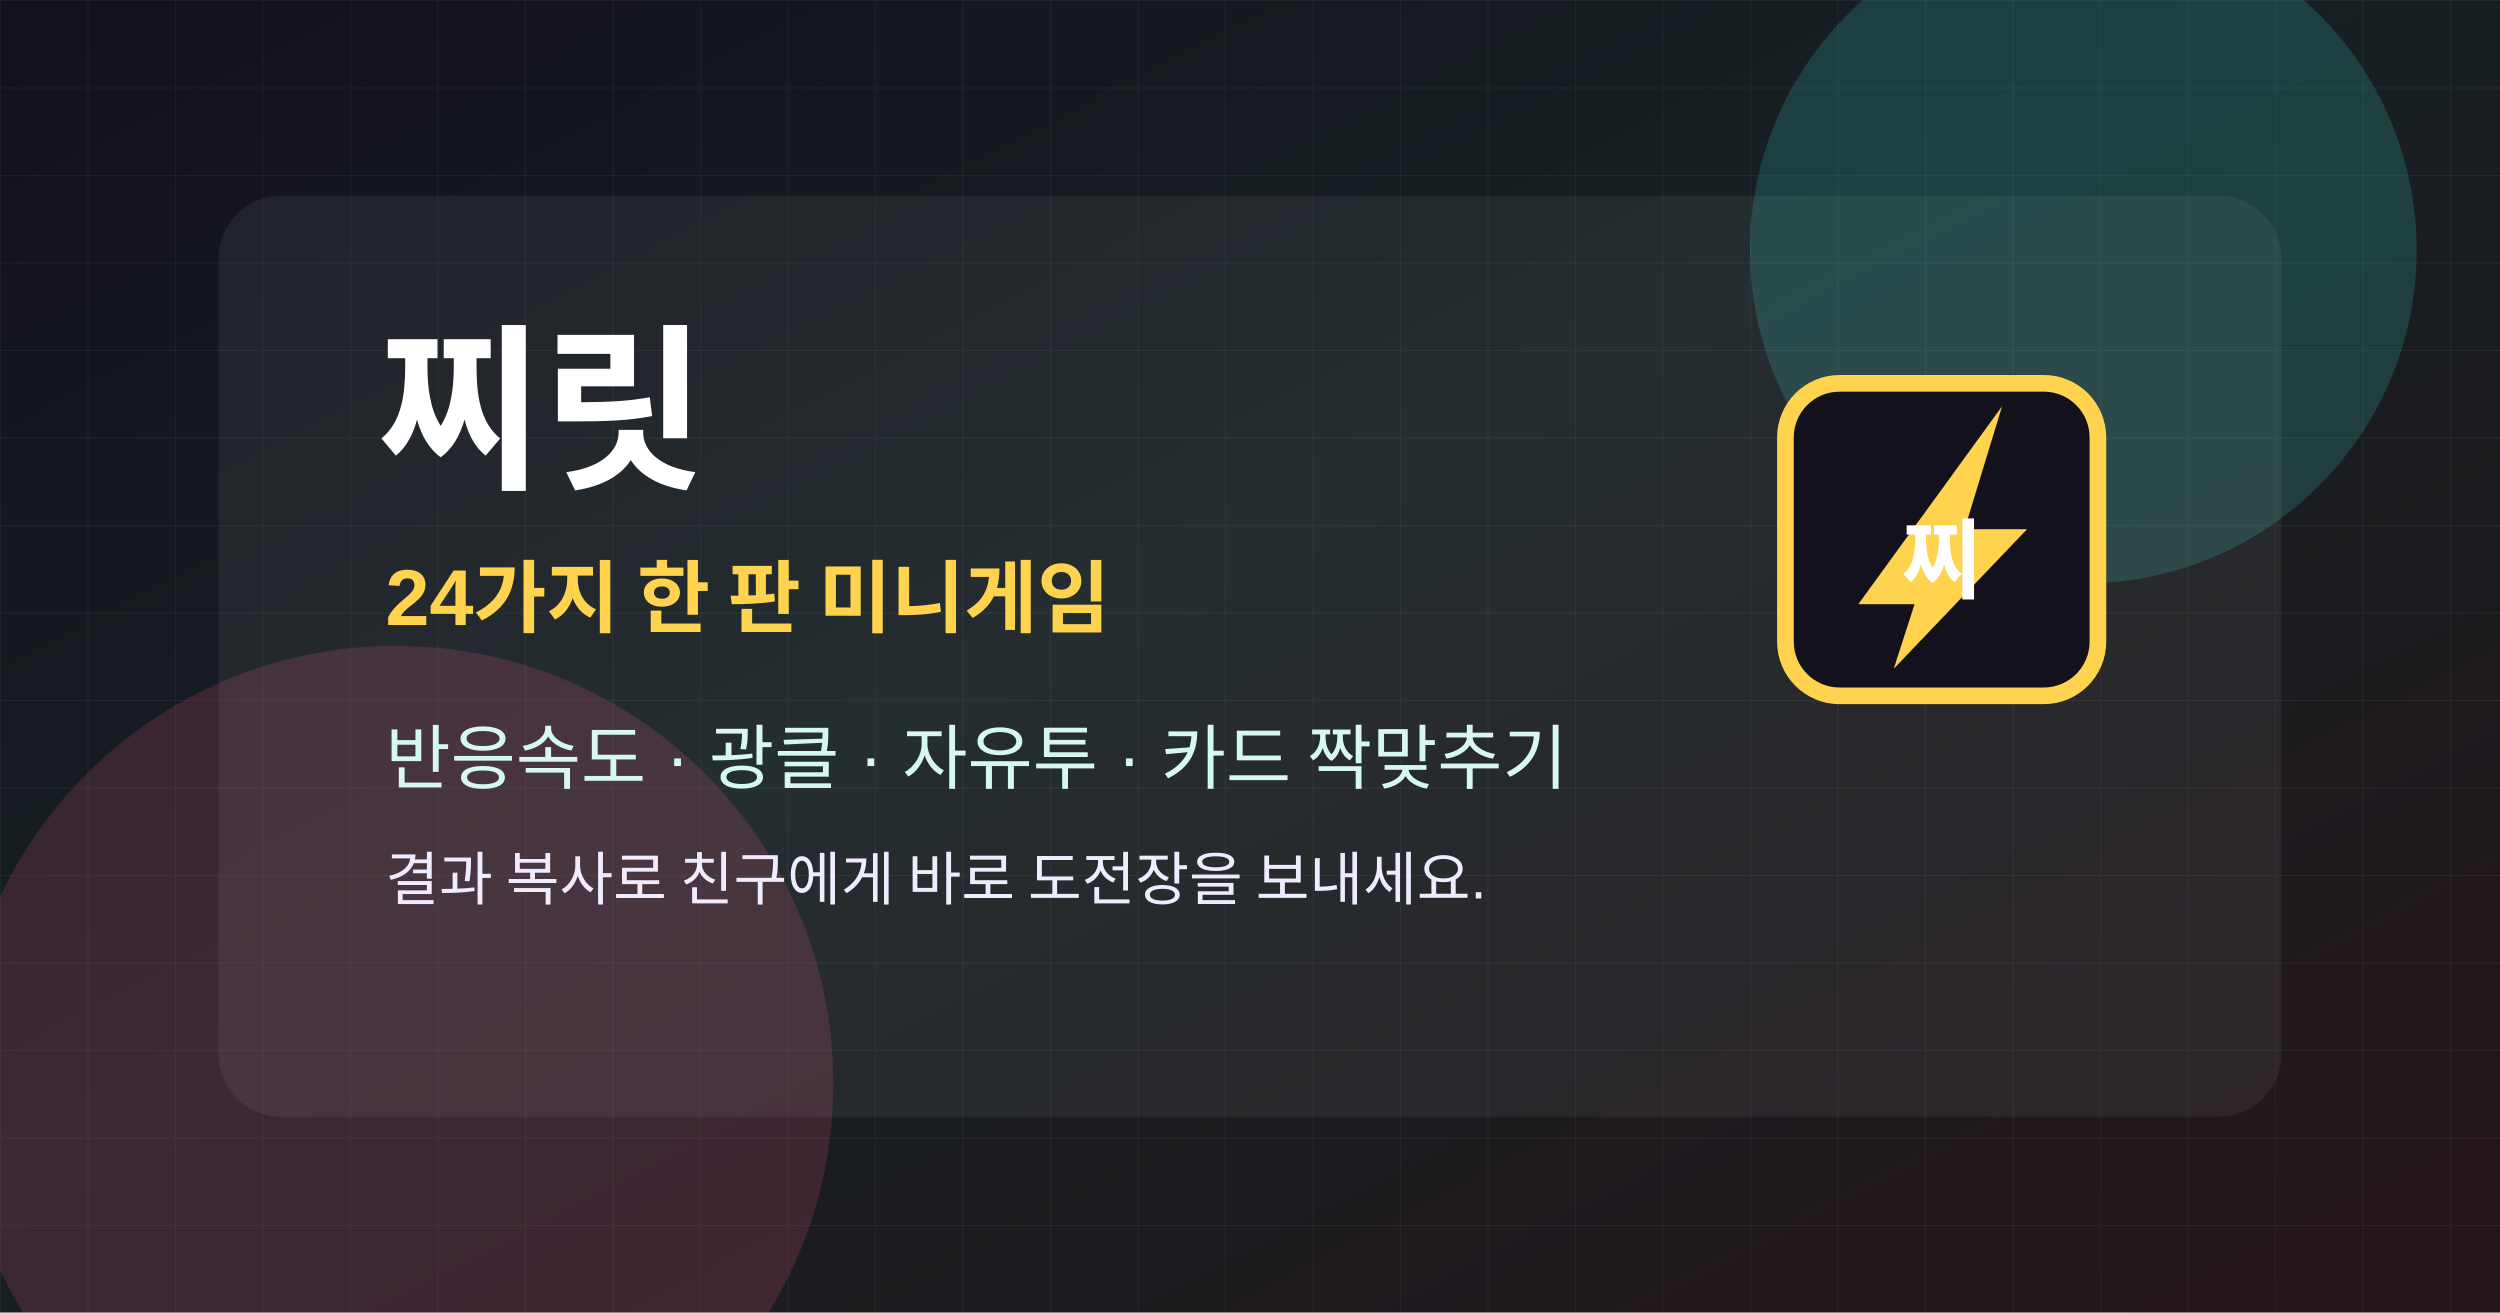
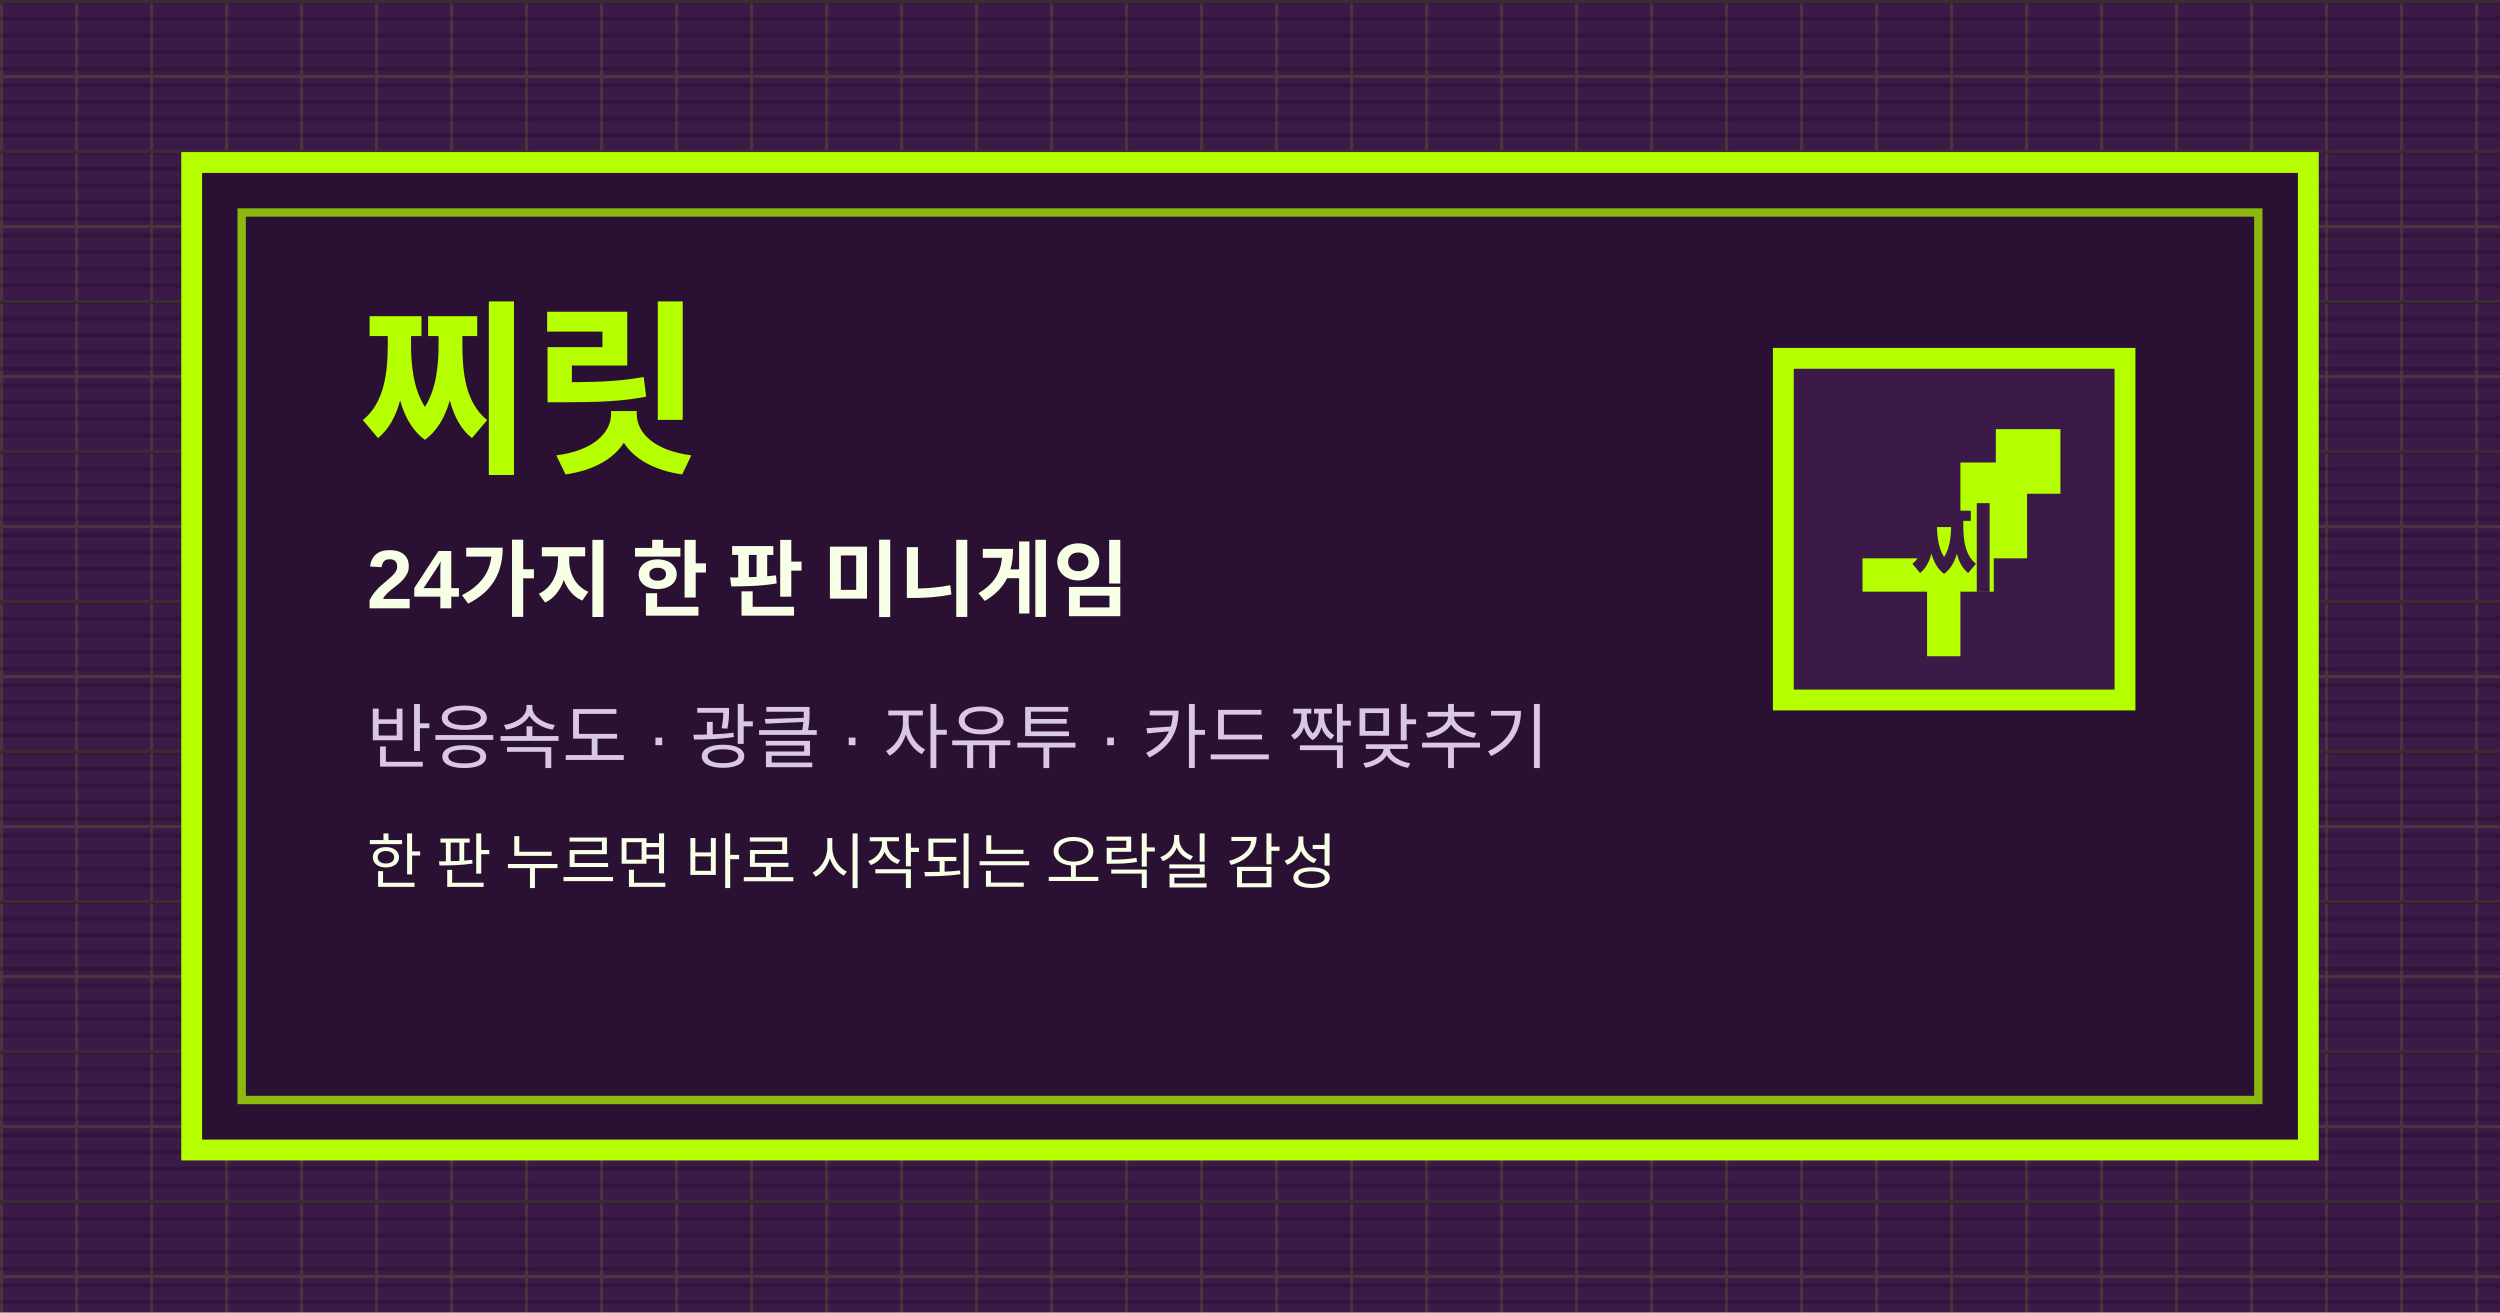
<svg xmlns="http://www.w3.org/2000/svg" width="1200" height="630" viewBox="0 0 1200 630">
  <defs>
-     <linearGradient id="bg" x1="0" x2="1" y1="0" y2="1">
-       <stop offset="0" stop-color="#13111c" />
-       <stop offset=".45" stop-color="#162022" />
-       <stop offset="1" stop-color="#24151b" />
-     </linearGradient>
-     <pattern id="grid" width="42" height="42" patternUnits="userSpaceOnUse">
-       <path d="M42 0H0v42" fill="none" stroke="#ffffff" stroke-opacity=".05" />
+     <pattern id="grid" width="36" height="36" patternUnits="userSpaceOnUse">
+       <path d="M36 0H0v36" fill="none" stroke="#B6FF00" stroke-opacity=".12" stroke-width="3" />
+     </pattern>
+     <pattern id="scan" width="8" height="8" patternUnits="userSpaceOnUse">
+       <rect y="0" width="8" height="2" fill="#000000" opacity=".18" />
    </pattern>
  </defs>
-   <rect width="1200" height="630" fill="url(#bg)" />
+   <rect width="1200" height="630" fill="#3C1A47" />
  <rect width="1200" height="630" fill="url(#grid)" />
-   <circle cx="1000" cy="120" r="160" fill="#39d6c9" opacity=".18" />
-   <circle cx="190" cy="520" r="210" fill="#ff5a8a" opacity=".16" />
-   <g transform="translate(105 94)">
-     <rect x="0" y="0" width="990" height="442" rx="30" fill="#ffffff" opacity=".06" stroke="#ffffff" stroke-opacity=".14" />
-     <text x="76" y="134" font-family="Arial, sans-serif" font-size="86" font-weight="900" fill="#ffffff">찌릿</text>
-     <text x="80" y="206" font-family="Arial, sans-serif" font-size="38" font-weight="700" fill="#ffd34d">24가지 한 판 미니게임</text>
-     <text x="80" y="282" font-family="Arial, sans-serif" font-size="34" fill="#d7f7f3">반응속도 · 광클 · 자유투 · 카드 짝맞추기</text>
-     <text x="80" y="338" font-family="Arial, sans-serif" font-size="28" fill="#f0ecff">결과 복사로 친구에게 바로 도전장을 보내세요.</text>
-     <g transform="translate(752 90)">
-       <rect width="150" height="150" rx="26" fill="#13111c" stroke="#ffd34d" stroke-width="8" />
-       <path d="M35 106h27l-10 31 64-67H86l18-59-69 95Z" fill="#ffd34d" />
-       <text x="75" y="100" text-anchor="middle" font-family="Arial, sans-serif" font-size="42" font-weight="900" fill="#ffffff">찌</text>
+   <rect width="1200" height="630" fill="url(#scan)" />
+   <g transform="translate(92 78)">
+     <rect x="0" y="0" width="1016" height="474" fill="#2A1134" stroke="#B6FF00" stroke-width="10" />
+     <rect x="24" y="24" width="968" height="426" fill="none" stroke="#B6FF00" stroke-width="4" opacity=".7" />
+     <text x="80" y="142" font-family="Arial, sans-serif" font-size="90" font-weight="900" fill="#B6FF00">찌릿</text>
+     <text x="84" y="214" font-family="Arial, sans-serif" font-size="40" font-weight="900" fill="#F7FFE6">24가지 한 판 미니게임</text>
+     <text x="84" y="288" font-family="Arial, sans-serif" font-size="34" fill="#D8C8E2">반응속도 · 광클 · 자유투 · 카드 짝맞추기</text>
+     <text x="84" y="346" font-family="Arial, sans-serif" font-size="29" fill="#F7FFE6">한 판 누르면 바로 시작되는 오락실 감성</text>
+     <g transform="translate(764 94)">
+       <rect width="164" height="164" fill="#3C1A47" stroke="#B6FF00" stroke-width="10" />
+       <path d="M38 112h31v31h16v-31h16V96h16V65h16V34h-31v16H85v31H69v15H38Z" fill="#B6FF00" />
+       <text x="82" y="108" text-anchor="middle" font-family="Arial, sans-serif" font-size="46" font-weight="900" fill="#3C1A47">찌</text>
    </g>
  </g>
</svg>
